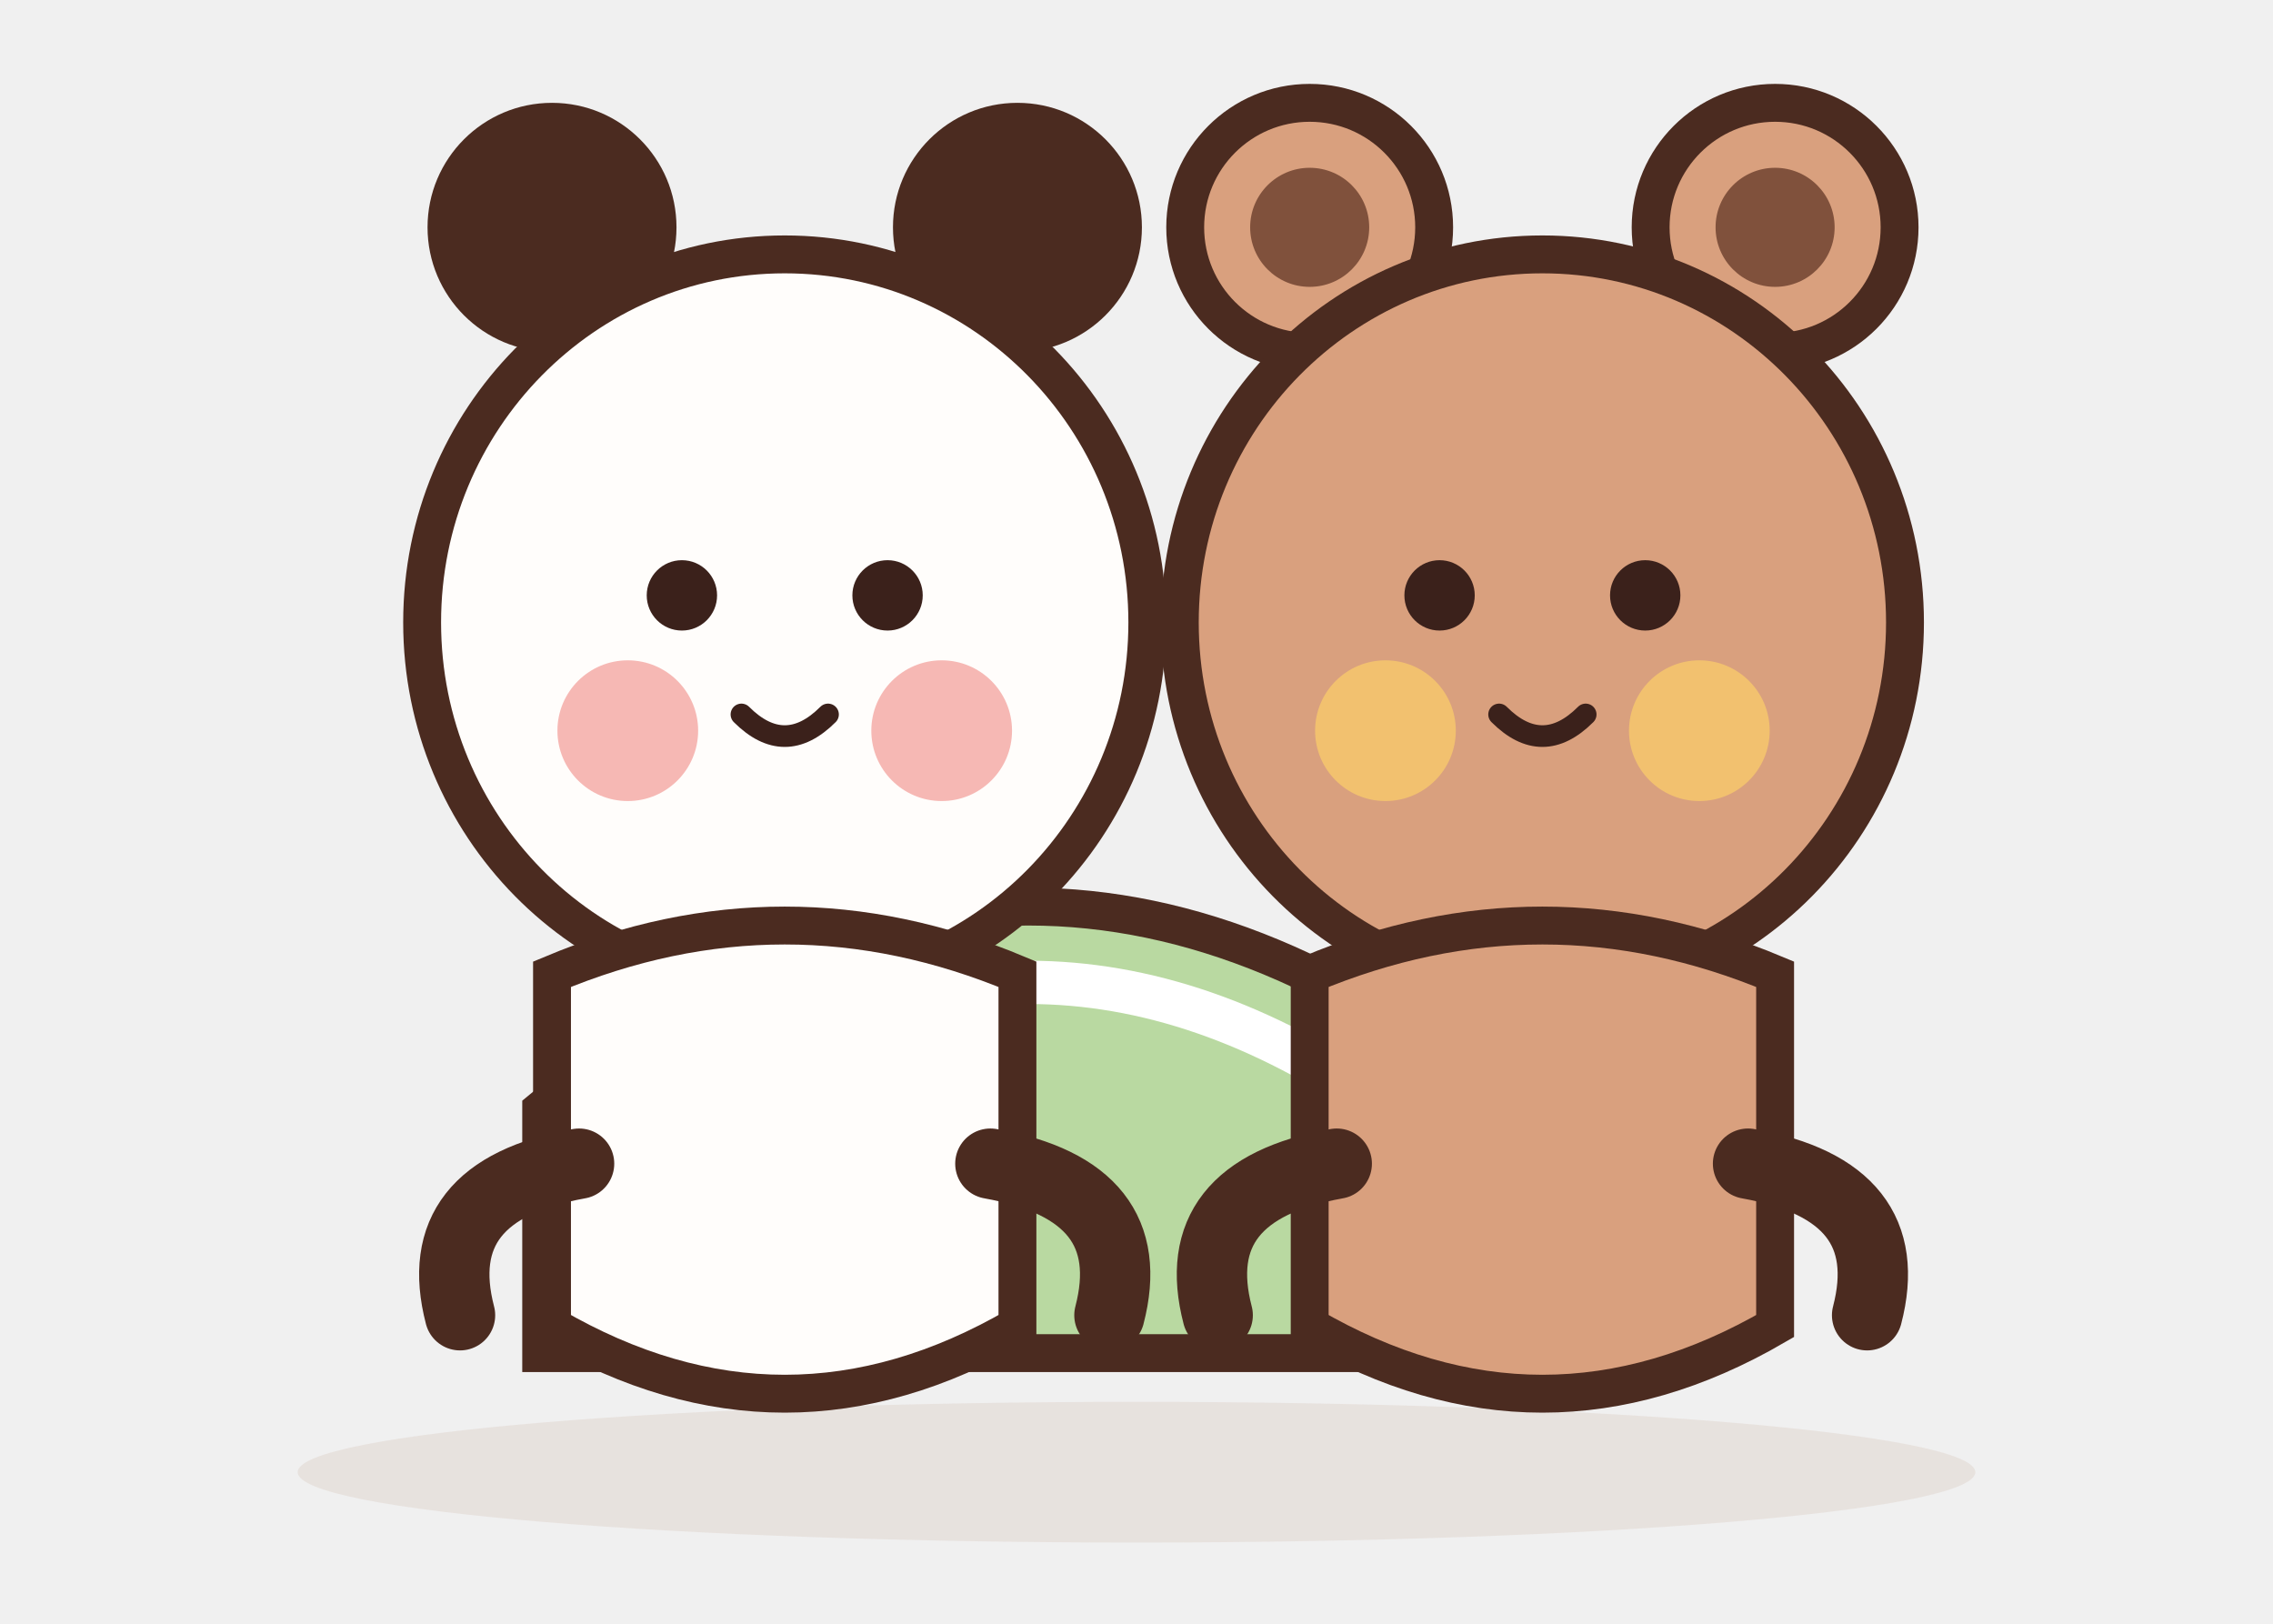
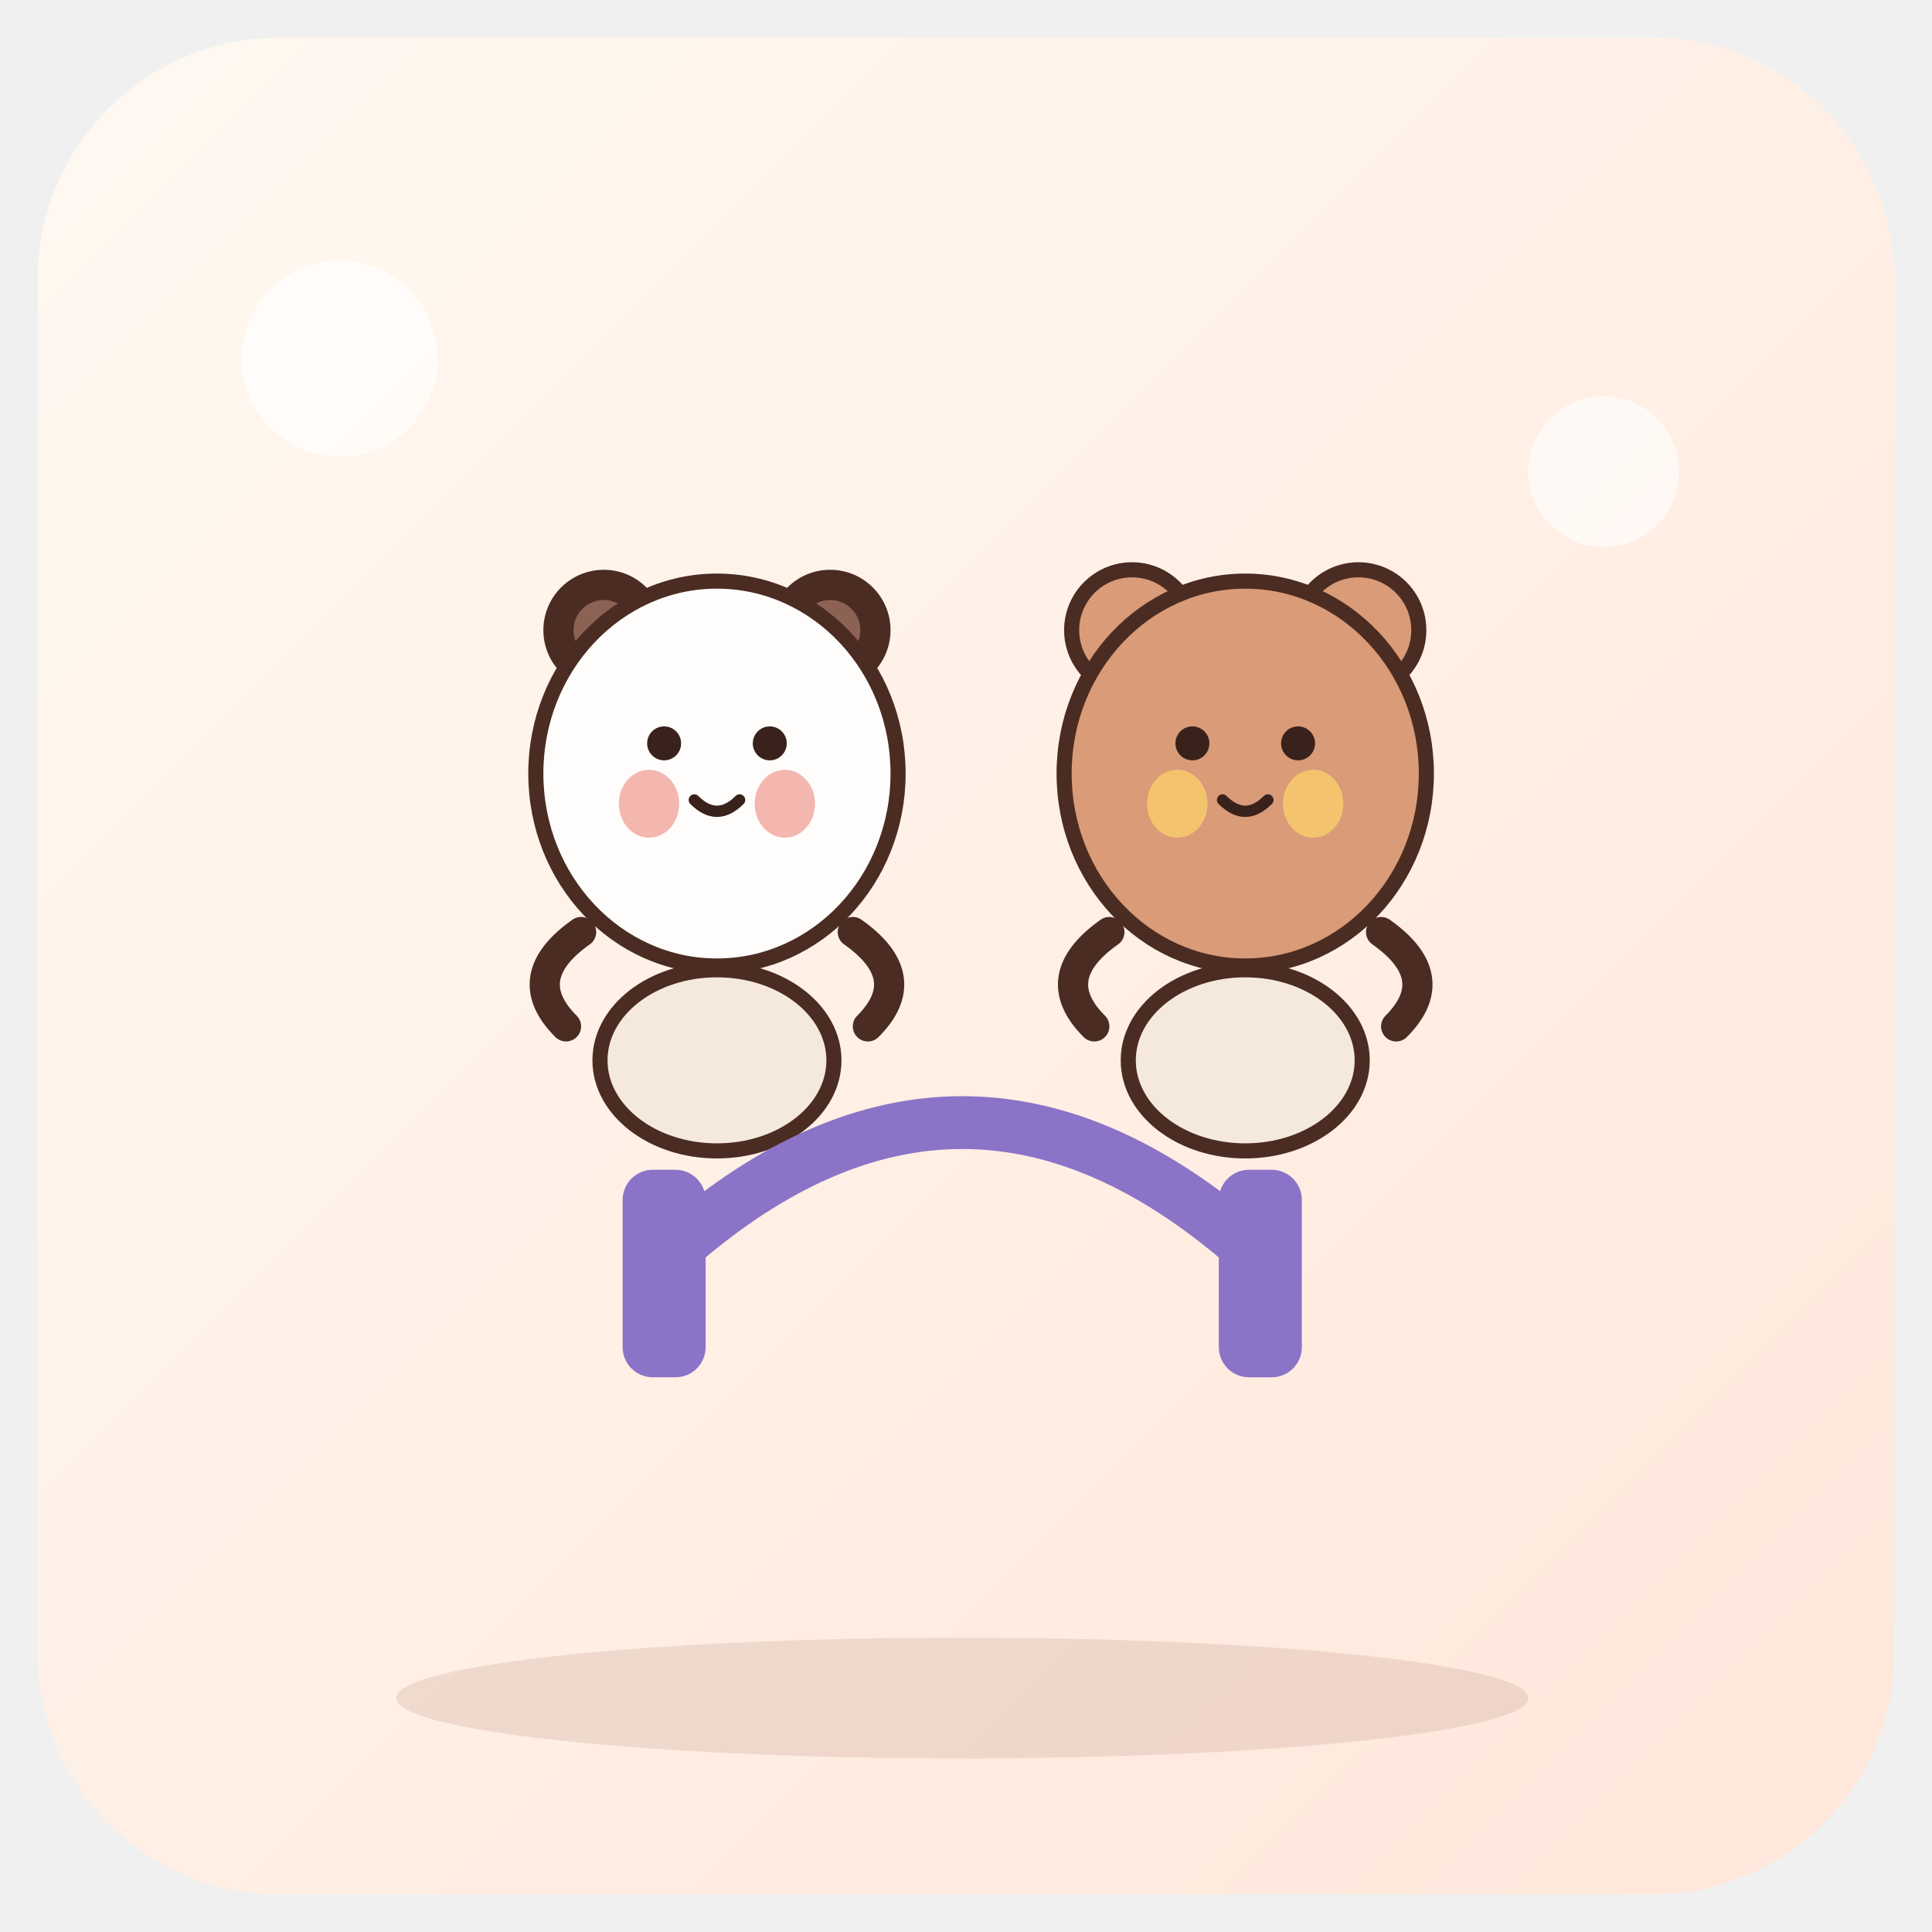
- <svg xmlns="http://www.w3.org/2000/svg" width="420" height="300" viewBox="0 0 420 300">
-   <ellipse cx="210" cy="272" rx="155" ry="13" fill="#d8c8bd" opacity=".35" />
-   <path d="M100 205q90 -75 180 0v45H100Z" fill="#b9d9a1" stroke="#4b2b20" stroke-width="7" />
-   <path d="M125 204q65 -45 130 0" stroke="#fff" stroke-width="8" fill="none" />
-   <path d="M285 85q18 -22 36 0q-18 22 -36 0" fill="#f1d36a" />
-   <circle cx="102" cy="42" r="23" fill="#4b2b20" />
-   <circle cx="188" cy="42" r="23" fill="#4b2b20" />
-   <ellipse cx="145" cy="115" rx="67" ry="68" fill="#fffdfb" stroke="#4b2b20" stroke-width="7" />
-   <circle cx="116" cy="135" r="13" fill="#f6b8b4" />
-   <circle cx="174" cy="135" r="13" fill="#f6b8b4" />
-   <circle cx="126" cy="110" r="6.5" fill="#3b211b" />
-   <circle cx="164" cy="110" r="6.5" fill="#3b211b" />
-   <path d="M137 132q8 8 16 0" fill="none" stroke="#3b211b" stroke-width="4" stroke-linecap="round" />
-   <path d="M102 180q43 -18 86 0v65q-43 25 -86 0Z" fill="#fffdfb" stroke="#4b2b20" stroke-width="7" />
-   <path d="M107 215q-28 5 -22 28m98 -28q28 5 22 28" stroke="#4b2b20" stroke-width="13" fill="none" stroke-linecap="round" />
-   <circle cx="242" cy="42" r="23" fill="#d9a07e" stroke="#4b2b20" stroke-width="7" />
-   <circle cx="328" cy="42" r="23" fill="#d9a07e" stroke="#4b2b20" stroke-width="7" />
-   <circle cx="242" cy="42" r="11" fill="#80513c" />
-   <circle cx="328" cy="42" r="11" fill="#80513c" />
-   <ellipse cx="285" cy="115" rx="67" ry="68" fill="#d9a07e" stroke="#4b2b20" stroke-width="7" />
-   <circle cx="256" cy="135" r="13" fill="#f2c16f" />
-   <circle cx="314" cy="135" r="13" fill="#f2c16f" />
-   <circle cx="266" cy="110" r="6.5" fill="#3b211b" />
-   <circle cx="304" cy="110" r="6.5" fill="#3b211b" />
-   <path d="M277 132q8 8 16 0" fill="none" stroke="#3b211b" stroke-width="4" stroke-linecap="round" />
-   <path d="M242 180q43 -18 86 0v65q-43 25 -86 0Z" fill="#d9a07e" stroke="#4b2b20" stroke-width="7" />
-   <path d="M247 215q-28 5 -22 28m98 -28q28 5 22 28" stroke="#4b2b20" stroke-width="13" fill="none" stroke-linecap="round" />
+ <svg xmlns="http://www.w3.org/2000/svg" width="512" height="512" viewBox="0 0 512 512">
+   <defs>
+     <linearGradient id="g" x2="1" y2="1">
+       <stop stop-color="#fff9f1" />
+       <stop offset="1" stop-color="#ffe6da" />
+     </linearGradient>
+   </defs>
+   <rect x="10" y="10" width="492" height="492" rx="64" fill="url(#g)" />
+   <circle cx="90" cy="95" r="26" fill="#fff" opacity=".65" />
+   <circle cx="425" cy="125" r="20" fill="#fff" opacity=".6" />
+   <circle cx="160" cy="167" r="16" fill="#4b2c22" />
+   <circle cx="220" cy="167" r="16" fill="#4b2c22" />
+   <circle cx="160" cy="167" r="8" fill="#8c6255" />
+   <circle cx="220" cy="167" r="8" fill="#8c6255" />
+   <ellipse cx="190" cy="205" rx="48" ry="51" fill="#fffdfb" stroke="#4b2c22" stroke-width="4" />
+   <ellipse cx="172" cy="213" rx="8" ry="9" fill="#f4b7b0" />
+   <ellipse cx="208" cy="213" rx="8" ry="9" fill="#f4b7b0" />
+   <circle cx="176" cy="197" r="4.5" fill="#39221c" />
+   <circle cx="204" cy="197" r="4.5" fill="#39221c" />
+   <path d="M184 212 Q190 218 196 212" fill="none" stroke="#39221c" stroke-width="3" stroke-linecap="round" />
+   <path d="M154 247 Q137 259 150 272 M226 247 Q243 259 230 272" fill="none" stroke="#4b2c22" stroke-width="8" stroke-linecap="round" />
+   <ellipse cx="190" cy="281" rx="31" ry="24" fill="#f5e8dc" stroke="#4b2c22" stroke-width="4" />
+   <circle cx="300" cy="167" r="16" fill="#d99b78" stroke="#4b2c22" stroke-width="4" />
+   <circle cx="360" cy="167" r="16" fill="#d99b78" stroke="#4b2c22" stroke-width="4" />
+   <ellipse cx="330" cy="205" rx="48" ry="51" fill="#d99b78" stroke="#4b2c22" stroke-width="4" />
+   <ellipse cx="312" cy="213" rx="8" ry="9" fill="#f3c46d" />
+   <ellipse cx="348" cy="213" rx="8" ry="9" fill="#f3c46d" />
+   <circle cx="316" cy="197" r="4.5" fill="#39221c" />
+   <circle cx="344" cy="197" r="4.5" fill="#39221c" />
+   <path d="M324 212 Q330 218 336 212" fill="none" stroke="#39221c" stroke-width="3" stroke-linecap="round" />
+   <path d="M294 247 Q277 259 290 272 M366 247 Q383 259 370 272" fill="none" stroke="#4b2c22" stroke-width="8" stroke-linecap="round" />
+   <ellipse cx="330" cy="281" rx="31" ry="24" fill="#f5e8dc" stroke="#4b2c22" stroke-width="4" />
+   <path d="M180 330 Q255 265 330 330" fill="none" stroke="#8b73c7" stroke-width="14" stroke-linecap="round" />
+   <rect x="165" y="310" width="22" height="55" rx="8" fill="#8b73c7" />
+   <rect x="323" y="310" width="22" height="55" rx="8" fill="#8b73c7" />
+   <ellipse cx="255" cy="450" rx="150" ry="16" fill="#b88d7b" opacity=".22" />
</svg>
